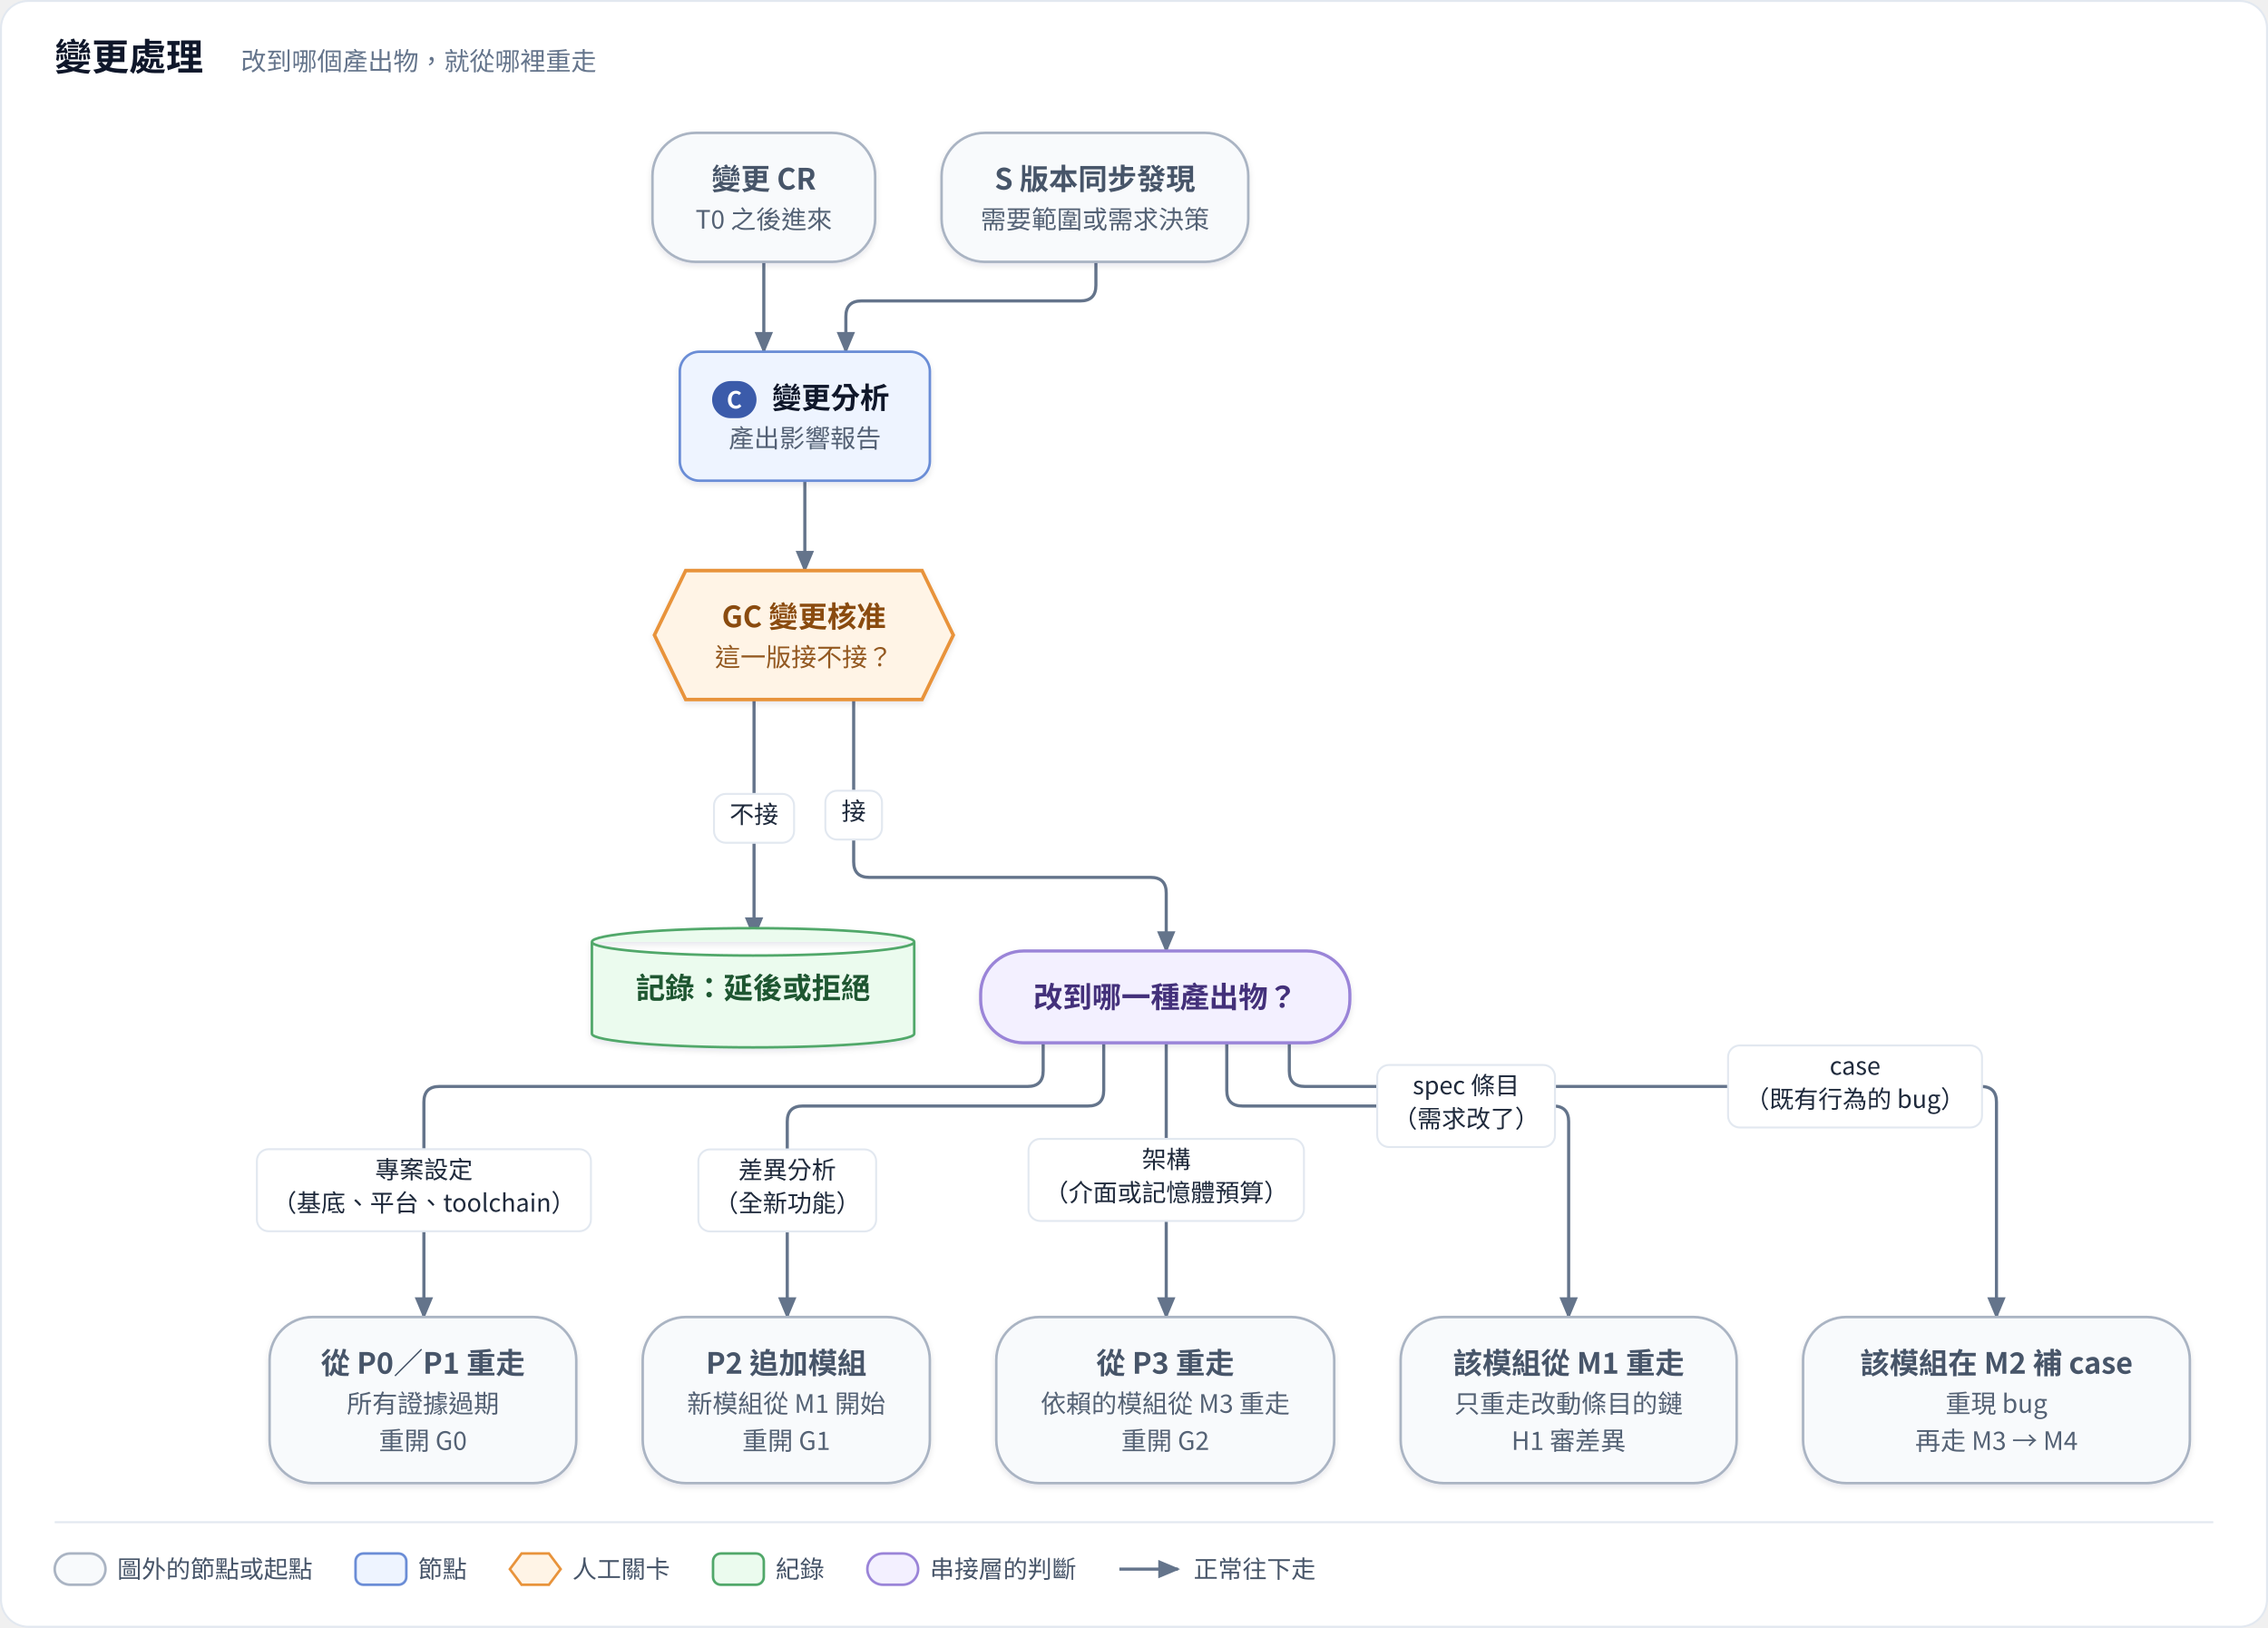
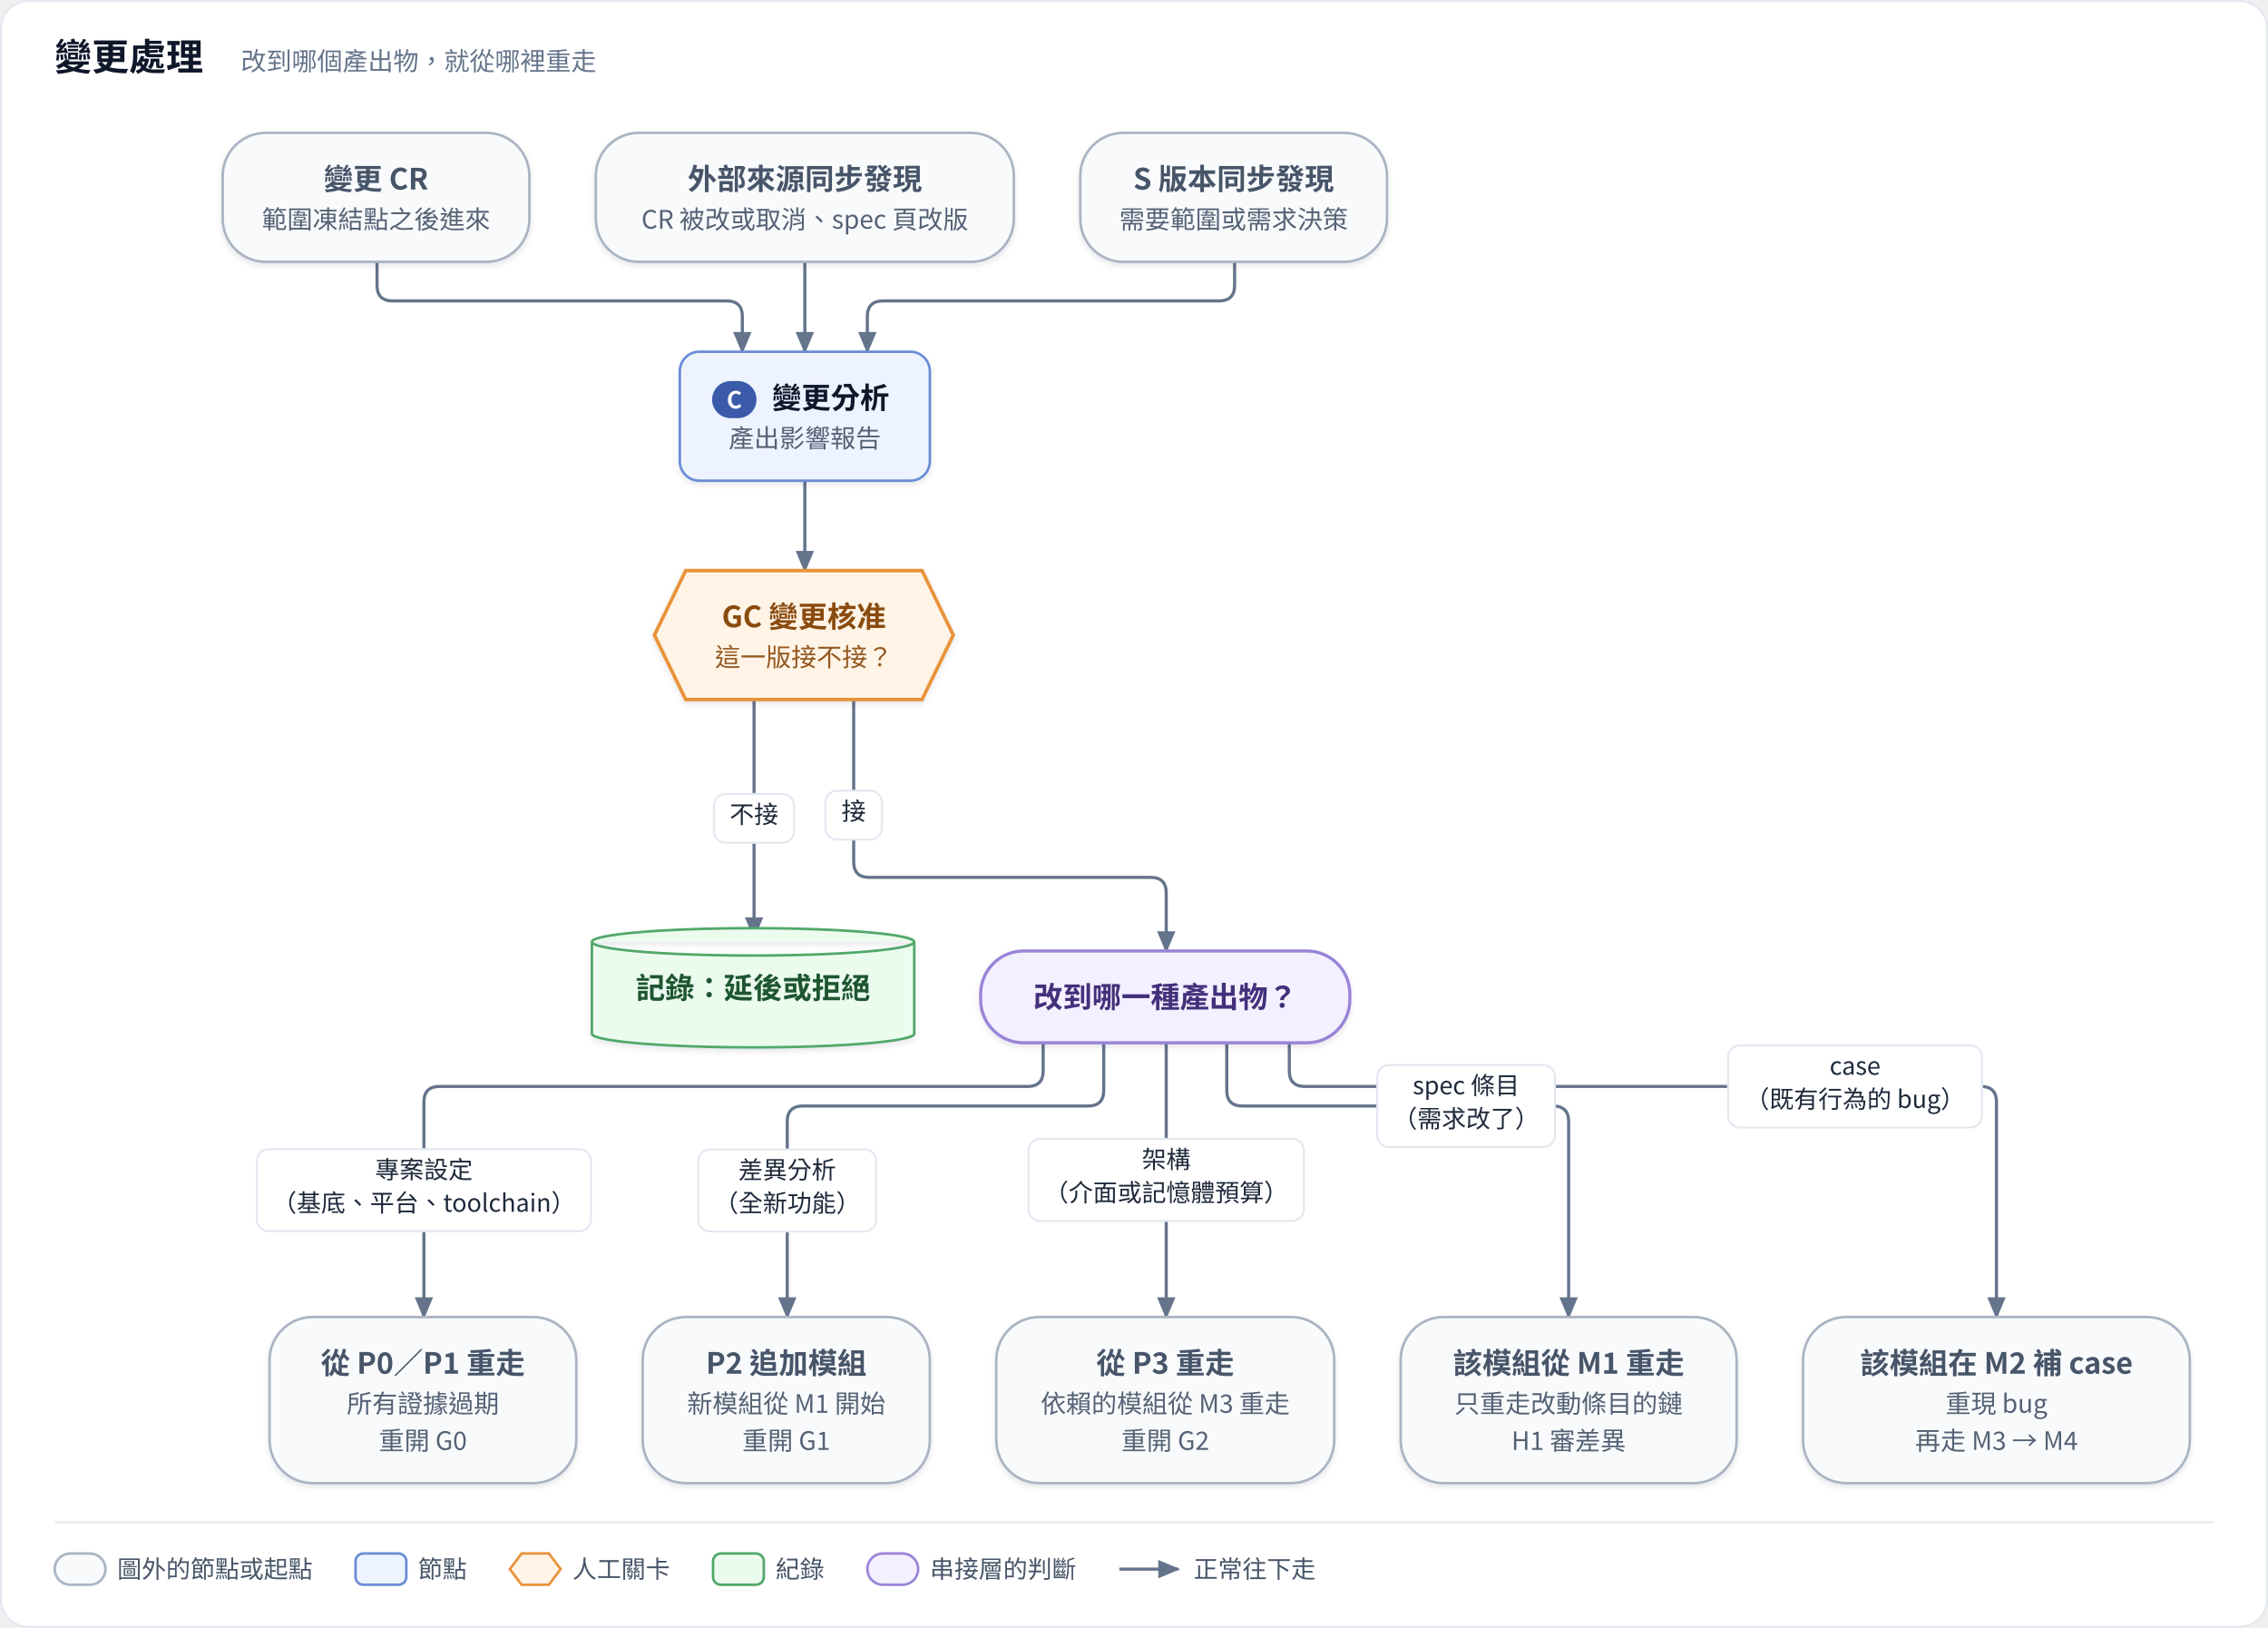
<svg xmlns="http://www.w3.org/2000/svg" width="1161" height="833" viewBox="0 0 1161 833" font-family="'PingFang TC','Noto Sans TC','Microsoft JhengHei','Noto Sans CJK TC',system-ui,-apple-system,'Segoe UI',sans-serif" role="img" aria-label="變更處理">
  <defs>
    <marker id="a-normal" viewBox="0 0 10 10" refX="9" refY="5" markerWidth="7" markerHeight="7" orient="auto-start-reverse">
      <path d="M0,0.8 L10,5 L0,9.2 Z" fill="#64748B" />
    </marker>
    <marker id="a-back" viewBox="0 0 10 10" refX="9" refY="5" markerWidth="7" markerHeight="7" orient="auto-start-reverse">
      <path d="M0,0.8 L10,5 L0,9.2 Z" fill="#D6336C" />
    </marker>
    <marker id="a-wait" viewBox="0 0 10 10" refX="9" refY="5" markerWidth="7" markerHeight="7" orient="auto-start-reverse">
      <path d="M0,0.8 L10,5 L0,9.2 Z" fill="#94A3B8" />
    </marker>
    <marker id="a-strong" viewBox="0 0 10 10" refX="9" refY="5" markerWidth="5" markerHeight="5" orient="auto-start-reverse">
      <path d="M0,0.8 L10,5 L0,9.2 Z" fill="#334155" />
    </marker>
    <filter id="sh" x="-10%" y="-10%" width="120%" height="140%">
      <feDropShadow dx="0" dy="1.5" stdDeviation="1.6" flood-color="#0F172A" flood-opacity="0.10" />
    </filter>
  </defs>
  <rect x="0.5" y="0.5" width="1160" height="832" rx="14" fill="#FFFFFF" stroke="#E2E8F0" />
  <text x="28" y="36" font-size="19" font-weight="700" fill="#0F172A">變更處理</text>
  <text x="123.32" y="36" font-size="13" fill="#64748B">改到哪個產出物，就從哪裡重走</text>
  <line x1="28" y1="779" x2="1133" y2="779" stroke="#E2E8F0" />
-   <path d="M391,134 L391,180" fill="none" stroke="#64748B" stroke-width="1.6" marker-end="url(#a-normal)" />
-   <path d="M561,134 L561,146 Q561,154 553,154 L441,154 Q433,154 433,162 L433,180" fill="none" stroke="#64748B" stroke-width="1.6" marker-end="url(#a-normal)" />
+   <path d="M193,134 L193,146 Q193,154 201,154 L372,154 Q380,154 380,162 L380,180" fill="none" stroke="#64748B" stroke-width="1.6" marker-end="url(#a-normal)" />
+   <path d="M412,134 L412,180" fill="none" stroke="#64748B" stroke-width="1.6" marker-end="url(#a-normal)" />
+   <path d="M632,134 L632,146 Q632,154 624,154 L452,154 Q444,154 444,162 L444,180" fill="none" stroke="#64748B" stroke-width="1.6" marker-end="url(#a-normal)" />
  <path d="M412,246 L412,292" fill="none" stroke="#64748B" stroke-width="1.6" marker-end="url(#a-normal)" />
  <path d="M386,358 L386,479.569" fill="none" stroke="#64748B" stroke-width="1.6" marker-end="url(#a-normal)" />
  <path d="M437,358 L437,441 Q437,449 445,449 L589,449 Q597,449 597,457 L597,486.667" fill="none" stroke="#64748B" stroke-width="1.6" marker-end="url(#a-normal)" />
  <path d="M534,533.667 L534,548 Q534,556 526,556 L225,556 Q217,556 217,564 L217,674" fill="none" stroke="#64748B" stroke-width="1.6" marker-end="url(#a-normal)" />
  <path d="M565,533.667 L565,558 Q565,566 557,566 L411,566 Q403,566 403,574 L403,674" fill="none" stroke="#64748B" stroke-width="1.6" marker-end="url(#a-normal)" />
  <path d="M597,533.667 L597,674" fill="none" stroke="#64748B" stroke-width="1.6" marker-end="url(#a-normal)" />
  <path d="M628,533.667 L628,558 Q628,566 636,566 L795,566 Q803,566 803,574 L803,674" fill="none" stroke="#64748B" stroke-width="1.6" marker-end="url(#a-normal)" />
  <path d="M660,533.667 L660,548 Q660,556 668,556 L1014,556 Q1022,556 1022,564 L1022,674" fill="none" stroke="#64748B" stroke-width="1.6" marker-end="url(#a-normal)" />
-   <rect x="334" y="68" width="114" height="66" rx="22" fill="#F8FAFC" stroke="#AAB4C3" stroke-width="1.3" filter="url(#sh)" />
-   <text x="391" y="97" font-size="15" font-weight="700" fill="#475569" text-anchor="middle">變更 CR</text>
-   <text x="391" y="117" font-size="13" fill="#475569" text-anchor="middle" opacity="0.92">T0 之後進來</text>
-   <rect x="482" y="68" width="157" height="66" rx="22" fill="#F8FAFC" stroke="#AAB4C3" stroke-width="1.3" filter="url(#sh)" />
-   <text x="560.5" y="97" font-size="15" font-weight="700" fill="#475569" text-anchor="middle">S 版本同步發現</text>
-   <text x="560.5" y="117" font-size="13" fill="#475569" text-anchor="middle" opacity="0.92">需要範圍或需求決策</text>
+   <rect x="114" y="68" width="157" height="66" rx="22" fill="#F8FAFC" stroke="#AAB4C3" stroke-width="1.3" filter="url(#sh)" />
+   <text x="192.5" y="97" font-size="15" font-weight="700" fill="#475569" text-anchor="middle">變更 CR</text>
+   <text x="192.5" y="117" font-size="13" fill="#475569" text-anchor="middle" opacity="0.92">範圍凍結點之後進來</text>
+   <rect x="305" y="68" width="214" height="66" rx="22" fill="#F8FAFC" stroke="#AAB4C3" stroke-width="1.3" filter="url(#sh)" />
+   <text x="412" y="97" font-size="15" font-weight="700" fill="#475569" text-anchor="middle">外部來源同步發現</text>
+   <text x="412" y="117" font-size="13" fill="#475569" text-anchor="middle" opacity="0.92">CR 被改或取消、spec 頁改版</text>
+   <rect x="553" y="68" width="157" height="66" rx="22" fill="#F8FAFC" stroke="#AAB4C3" stroke-width="1.3" filter="url(#sh)" />
+   <text x="631.5" y="97" font-size="15" font-weight="700" fill="#475569" text-anchor="middle">S 版本同步發現</text>
+   <text x="631.5" y="117" font-size="13" fill="#475569" text-anchor="middle" opacity="0.92">需要範圍或需求決策</text>
  <rect x="348" y="180" width="128" height="66" rx="10" fill="#EEF4FF" stroke="#6B8DD6" stroke-width="1.3" filter="url(#sh)" />
  <rect x="364.534" y="195" width="22.731" height="19" rx="9.5" fill="#3B5BAA" />
  <text x="375.9" y="209" font-size="12" font-weight="700" fill="#fff" text-anchor="middle">C</text>
  <text x="395.266" y="209" font-size="15" font-weight="700" fill="#0F172A">變更分析</text>
  <text x="412" y="229" font-size="13" fill="#475569" text-anchor="middle" opacity="0.92">產出影響報告</text>
  <path d="M351,292 H472 L488,325 L472,358 H351 L335,325 Z" fill="#FFF4E6" stroke="#E8933B" stroke-width="1.8" filter="url(#sh)" />
  <text x="411.5" y="321" font-size="15" font-weight="700" fill="#8A4B0F" text-anchor="middle">GC 變更核准</text>
  <text x="411.5" y="341" font-size="13" fill="#8A4B0F" text-anchor="middle" opacity="0.92">這一版接不接？</text>
  <path d="M303,482 A82.5,7 0 0 1 468,482 V529 A82.5,7 0 0 1 303,529 Z M303,482 A82.5,7 0 0 0 468,482" fill="#EBFBEE" stroke="#51A86A" stroke-width="1.3" filter="url(#sh)" />
  <text x="385.5" y="511" font-size="15" font-weight="700" fill="#1E5631" text-anchor="middle">記錄：延後或拒絕</text>
  <rect x="502" y="486.667" width="189" height="47" rx="22" fill="#F3F0FF" stroke="#9A84D8" stroke-width="1.6" filter="url(#sh)" />
  <text x="596.5" y="515.667" font-size="15" font-weight="700" fill="#43307A" text-anchor="middle">改到哪一種產出物？</text>
  <rect x="138" y="674" width="157" height="85" rx="22" fill="#F8FAFC" stroke="#AAB4C3" stroke-width="1.3" filter="url(#sh)" />
  <text x="216.5" y="703" font-size="15" font-weight="700" fill="#475569" text-anchor="middle">從 P0／P1 重走</text>
  <text x="216.5" y="723" font-size="13" fill="#475569" text-anchor="middle" opacity="0.92">所有證據過期</text>
  <text x="216.5" y="742" font-size="13" fill="#475569" text-anchor="middle" opacity="0.92">重開 G0</text>
  <rect x="329" y="674" width="147" height="85" rx="22" fill="#F8FAFC" stroke="#AAB4C3" stroke-width="1.3" filter="url(#sh)" />
  <text x="402.5" y="703" font-size="15" font-weight="700" fill="#475569" text-anchor="middle">P2 追加模組</text>
  <text x="402.5" y="723" font-size="13" fill="#475569" text-anchor="middle" opacity="0.92">新模組從 M1 開始</text>
  <text x="402.5" y="742" font-size="13" fill="#475569" text-anchor="middle" opacity="0.92">重開 G1</text>
  <rect x="510" y="674" width="173" height="85" rx="22" fill="#F8FAFC" stroke="#AAB4C3" stroke-width="1.3" filter="url(#sh)" />
  <text x="596.5" y="703" font-size="15" font-weight="700" fill="#475569" text-anchor="middle">從 P3 重走</text>
  <text x="596.5" y="723" font-size="13" fill="#475569" text-anchor="middle" opacity="0.92">依賴的模組從 M3 重走</text>
  <text x="596.5" y="742" font-size="13" fill="#475569" text-anchor="middle" opacity="0.92">重開 G2</text>
  <rect x="717" y="674" width="172" height="85" rx="22" fill="#F8FAFC" stroke="#AAB4C3" stroke-width="1.3" filter="url(#sh)" />
  <text x="803" y="703" font-size="15" font-weight="700" fill="#475569" text-anchor="middle">該模組從 M1 重走</text>
  <text x="803" y="723" font-size="13" fill="#475569" text-anchor="middle" opacity="0.92">只重走改動條目的鏈</text>
  <text x="803" y="742" font-size="13" fill="#475569" text-anchor="middle" opacity="0.92">H1 審差異</text>
  <rect x="923" y="674" width="198" height="85" rx="22" fill="#F8FAFC" stroke="#AAB4C3" stroke-width="1.3" filter="url(#sh)" />
  <text x="1022" y="703" font-size="15" font-weight="700" fill="#475569" text-anchor="middle">該模組在 M2 補 case</text>
  <text x="1022" y="723" font-size="13" fill="#475569" text-anchor="middle" opacity="0.92">重現 bug</text>
  <text x="1022" y="742" font-size="13" fill="#475569" text-anchor="middle" opacity="0.92">再走 M3 → M4</text>
  <rect x="365.5" y="406.285" width="41" height="25" rx="6" fill="#FFFFFF" stroke="#E2E8F0" />
  <text x="386" y="421.285" font-size="12.5" fill="#1E293B" text-anchor="middle">不接</text>
  <rect x="422.5" y="404.65" width="29" height="25" rx="6" fill="#FFFFFF" stroke="#E2E8F0" />
  <text x="437" y="419.65" font-size="12.5" fill="#1E293B" text-anchor="middle">接</text>
  <rect x="131.5" y="588.1" width="171" height="42" rx="6" fill="#FFFFFF" stroke="#E2E8F0" />
  <text x="217" y="603.1" font-size="12.5" fill="#1E293B" text-anchor="middle">專案設定</text>
  <text x="217" y="620.1" font-size="12.5" fill="#1E293B" text-anchor="middle">（基底、平台、toolchain）</text>
  <rect x="357.5" y="588.2" width="91" height="42" rx="6" fill="#FFFFFF" stroke="#E2E8F0" />
  <text x="403" y="603.2" font-size="12.5" fill="#1E293B" text-anchor="middle">差異分析</text>
  <text x="403" y="620.2" font-size="12.5" fill="#1E293B" text-anchor="middle">（全新功能）</text>
  <rect x="526.5" y="582.833" width="141" height="42" rx="6" fill="#FFFFFF" stroke="#E2E8F0" />
  <text x="597" y="597.833" font-size="12.5" fill="#1E293B" text-anchor="middle">架構</text>
  <text x="597" y="614.833" font-size="12.5" fill="#1E293B" text-anchor="middle">（介面或記憶體預算）</text>
  <rect x="705" y="545" width="91" height="42" rx="6" fill="#FFFFFF" stroke="#E2E8F0" />
  <text x="750.5" y="560" font-size="12.5" fill="#1E293B" text-anchor="middle">spec 條目</text>
  <text x="750.5" y="577" font-size="12.5" fill="#1E293B" text-anchor="middle">（需求改了）</text>
  <rect x="884.6" y="535" width="130" height="42" rx="6" fill="#FFFFFF" stroke="#E2E8F0" />
  <text x="949.6" y="550" font-size="12.5" fill="#1E293B" text-anchor="middle">case</text>
  <text x="949.6" y="567" font-size="12.5" fill="#1E293B" text-anchor="middle">（既有行為的 bug）</text>
  <rect x="28" y="795" width="26" height="16" rx="8" fill="#F8FAFC" stroke="#AAB4C3" stroke-width="1.3" />
  <text x="60" y="807.5" font-size="12.5" fill="#475569">圖外的節點或起點</text>
  <rect x="182" y="795" width="26" height="16" rx="4" fill="#EEF4FF" stroke="#6B8DD6" stroke-width="1.3" />
  <text x="214" y="807.5" font-size="12.5" fill="#475569">節點</text>
  <path d="M267,795 H281 L287,803 L281,811 H267 L261,803 Z" fill="#FFF4E6" stroke="#E8933B" stroke-width="1.3" />
  <text x="293" y="807.5" font-size="12.5" fill="#475569">人工關卡</text>
  <rect x="365" y="795" width="26" height="16" rx="4" fill="#EBFBEE" stroke="#51A86A" stroke-width="1.3" />
  <text x="397" y="807.5" font-size="12.5" fill="#475569">紀錄</text>
  <rect x="444" y="795" width="26" height="16" rx="8" fill="#F3F0FF" stroke="#9A84D8" stroke-width="1.3" />
  <text x="476" y="807.5" font-size="12.5" fill="#475569">串接層的判斷</text>
  <path d="M573,803 H603" stroke="#64748B" stroke-width="1.6" marker-end="url(#a-normal)" />
  <text x="611" y="807.5" font-size="12.5" fill="#475569">正常往下走</text>
</svg>
